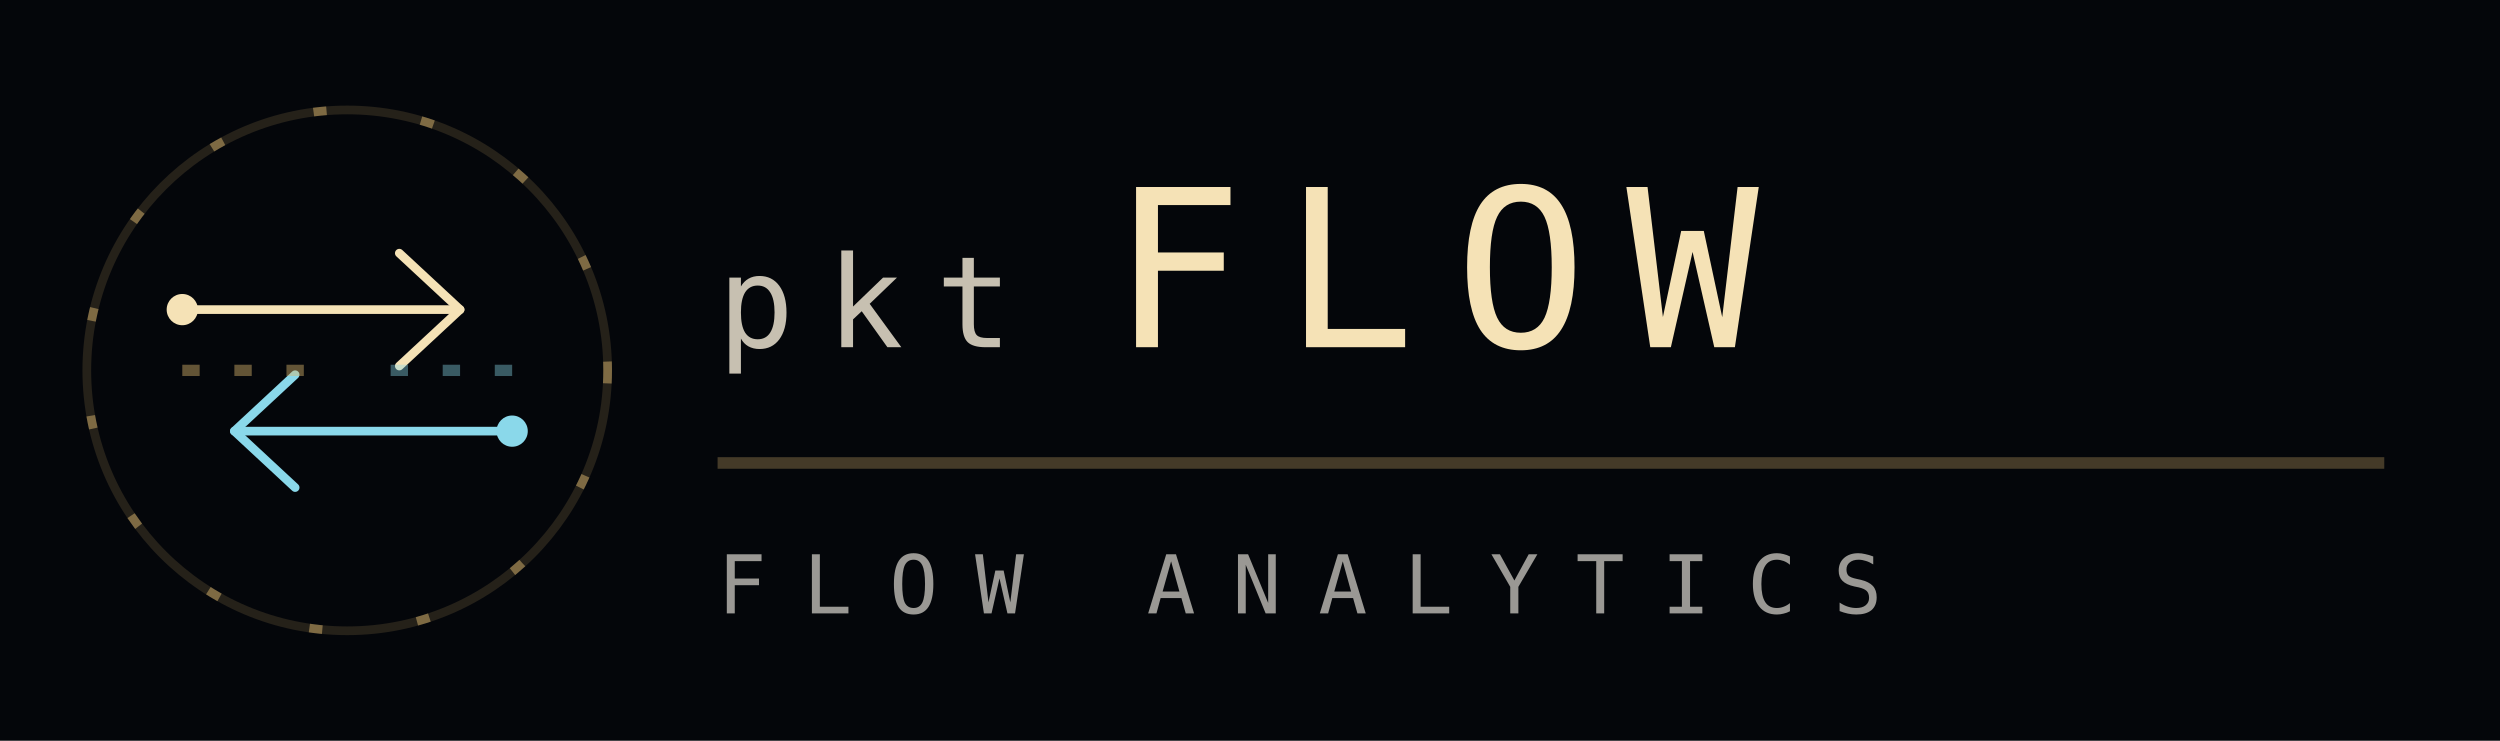
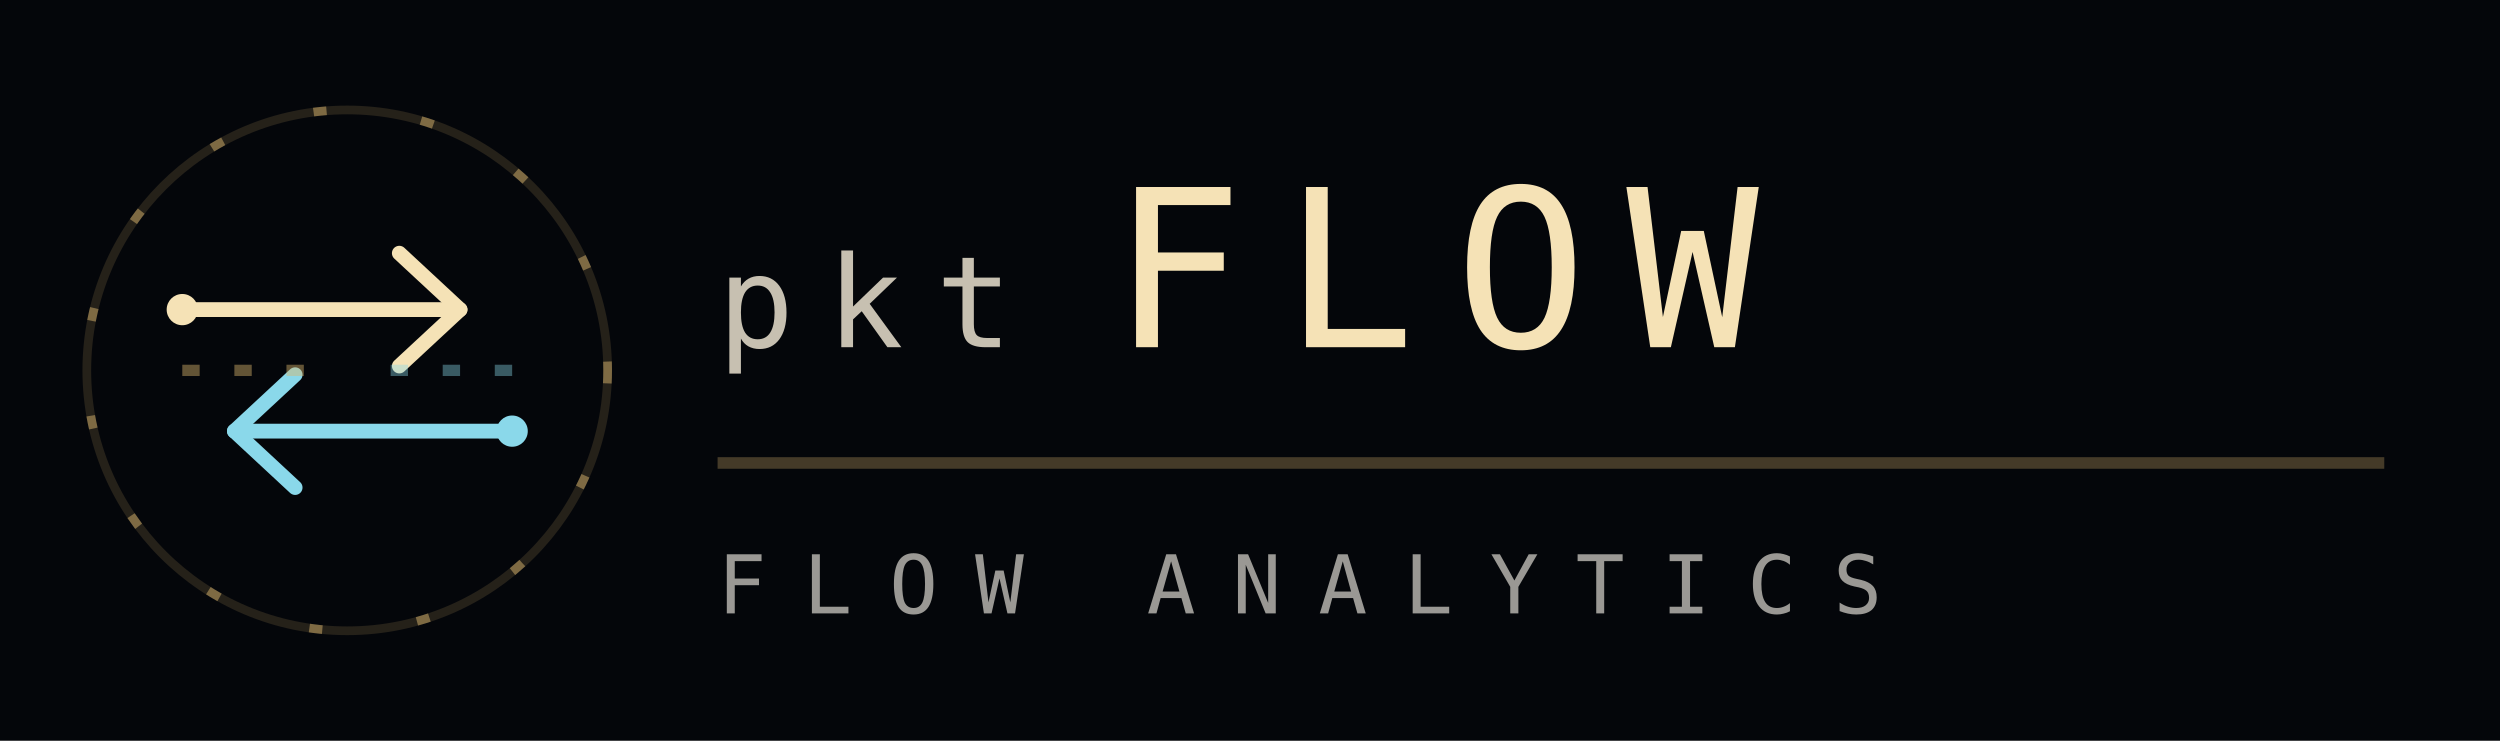
<svg xmlns="http://www.w3.org/2000/svg" viewBox="0 0 216 64" fill="none">
  <rect width="216" height="64" fill="#04060a" />
  <g transform="translate(6,8) scale(0.75)">
    <circle cx="32" cy="32" r="30" stroke="rgba(216,180,110,.16)" />
    <circle cx="32" cy="32" r="30" stroke="rgba(216,180,110,.5)" stroke-dasharray="1.5 11" />
-     <path d="M13 25 H45" stroke="#f5e2b6" stroke-width="1.3.4" stroke-linecap="round" />
-     <path d="M38 18.5 L45 25 L38 31.5" stroke="#f5e2b6" stroke-width="1.3.4" stroke-linecap="round" stroke-linejoin="round" fill="none" />
-     <path d="M51 39 H19" stroke="#8ad8ea" stroke-width="1.3.4" stroke-linecap="round" />
-     <path d="M26 32.5 L19 39 L26 45.5" stroke="#8ad8ea" stroke-width="1.3.4" stroke-linecap="round" stroke-linejoin="round" fill="none" />
+     <path d="M13 25 H45" stroke="#f5e2b6" stroke-width="1.7" stroke-linecap="round" />
+     <path d="M38 18.5 L45 25 L38 31.5" stroke="#f5e2b6" stroke-width="1.7" stroke-linecap="round" stroke-linejoin="round" fill="none" />
+     <path d="M51 39 H19" stroke="#8ad8ea" stroke-width="1.7" stroke-linecap="round" />
+     <path d="M26 32.5 L19 39 L26 45.5" stroke="#8ad8ea" stroke-width="1.7" stroke-linecap="round" stroke-linejoin="round" fill="none" />
    <path d="M13 32 H27" stroke="rgba(216,180,110,.45)" stroke-width="1.3" stroke-dasharray="2 4" />
    <path d="M37 32 H51" stroke="rgba(138,216,234,.4)" stroke-width="1.3" stroke-dasharray="2 4" />
    <circle cx="13" cy="25" r="1.8" fill="#f5e2b6" />
    <circle cx="51" cy="39" r="1.8" fill="#8ad8ea" />
  </g>
  <text x="62" y="30" font-family="ui-monospace,SF Mono,Menlo,monospace" font-size="11" fill="#c7c0b1" letter-spacing="2.8">pkt</text>
  <text x="96" y="30" font-family="ui-monospace,SF Mono,Menlo,monospace" font-size="19" fill="#f5e2b6" letter-spacing="3.4">FLOW</text>
  <path d="M62 40 H206" stroke="rgba(216,180,110,.3)" />
  <text x="62" y="53" font-family="ui-monospace,SF Mono,Menlo,monospace" font-size="7" fill="rgba(245,241,232,.62)" letter-spacing="3.2">FLOW ANALYTICS</text>
</svg>
